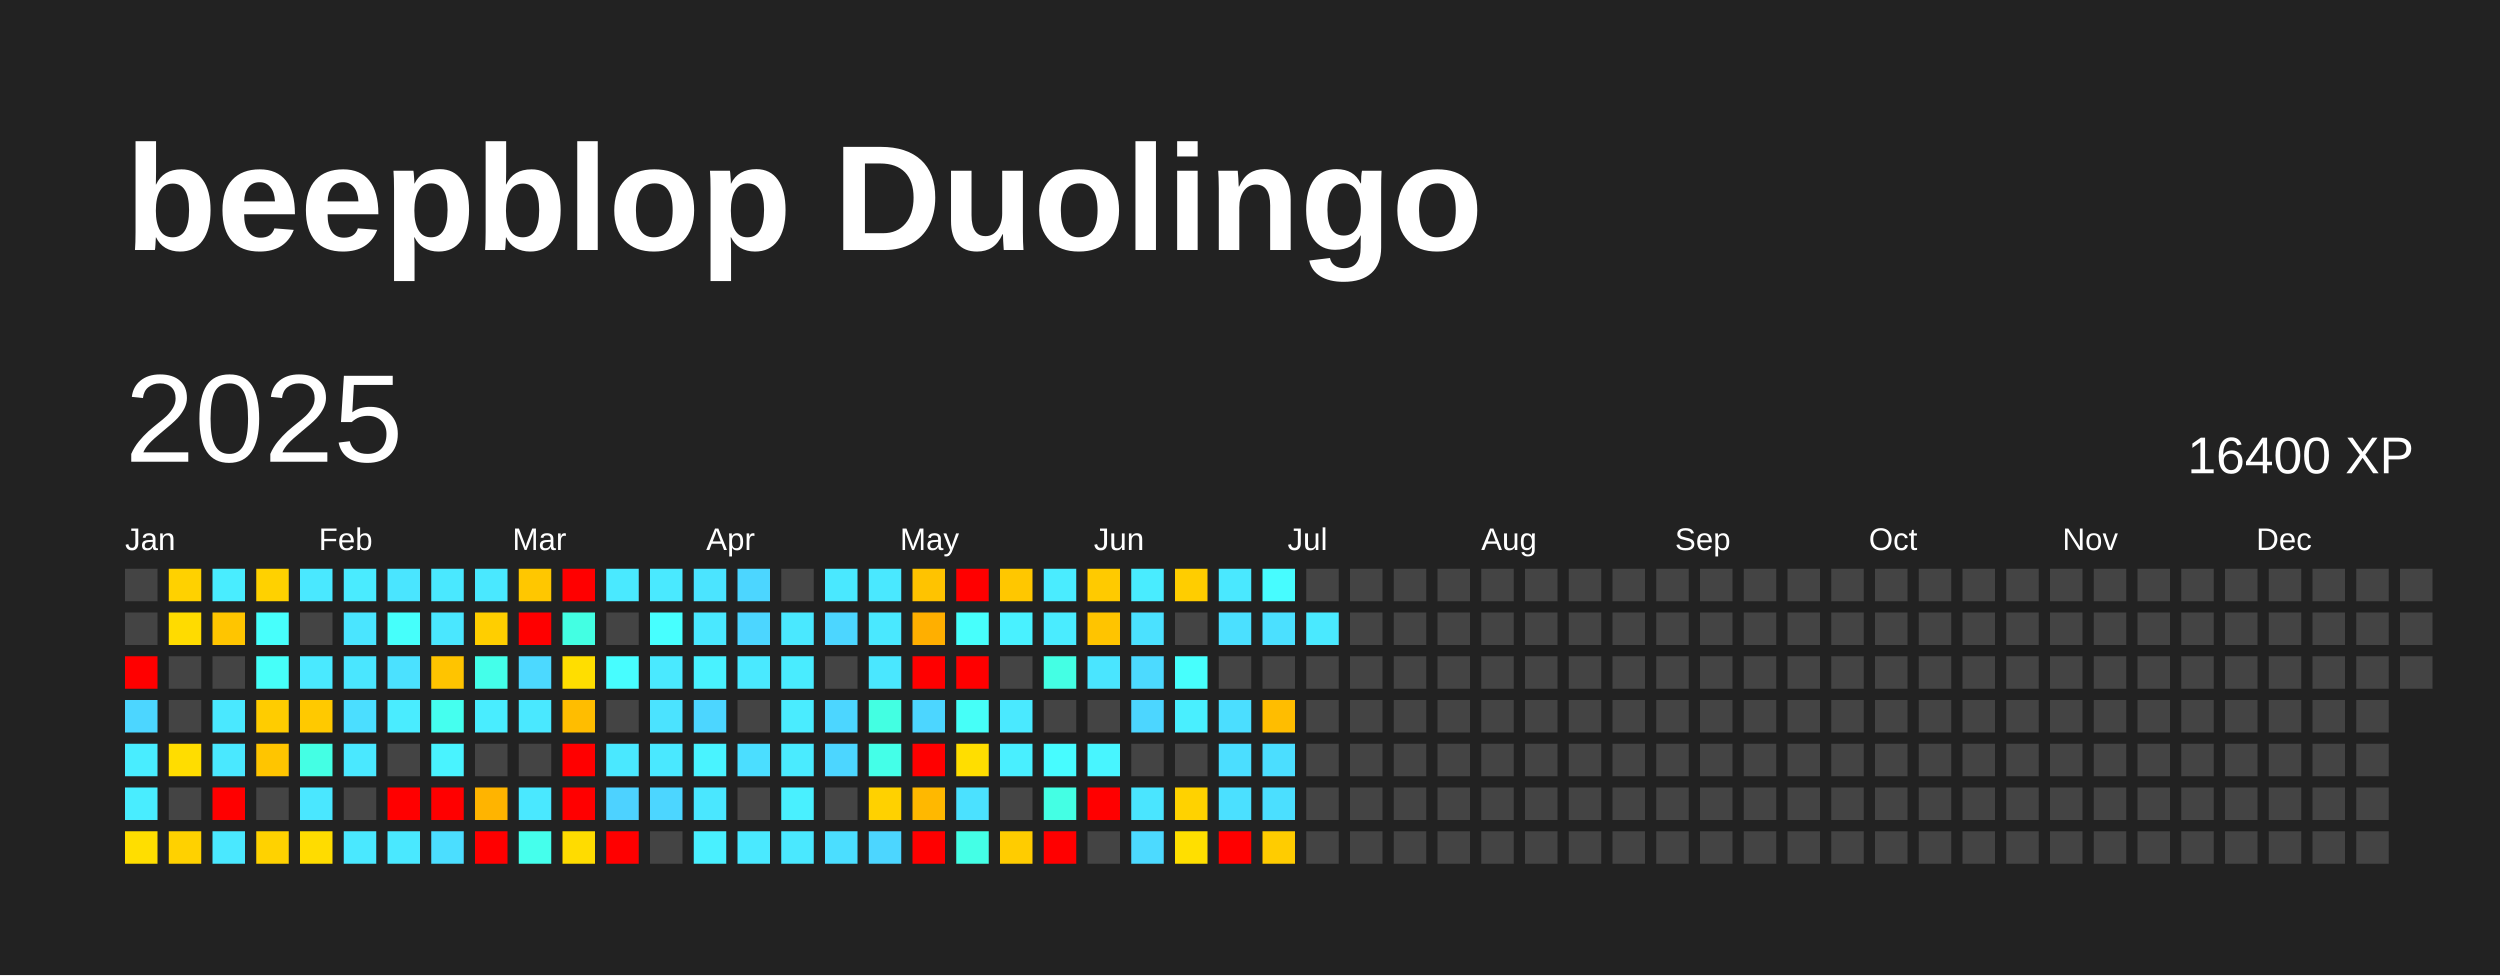
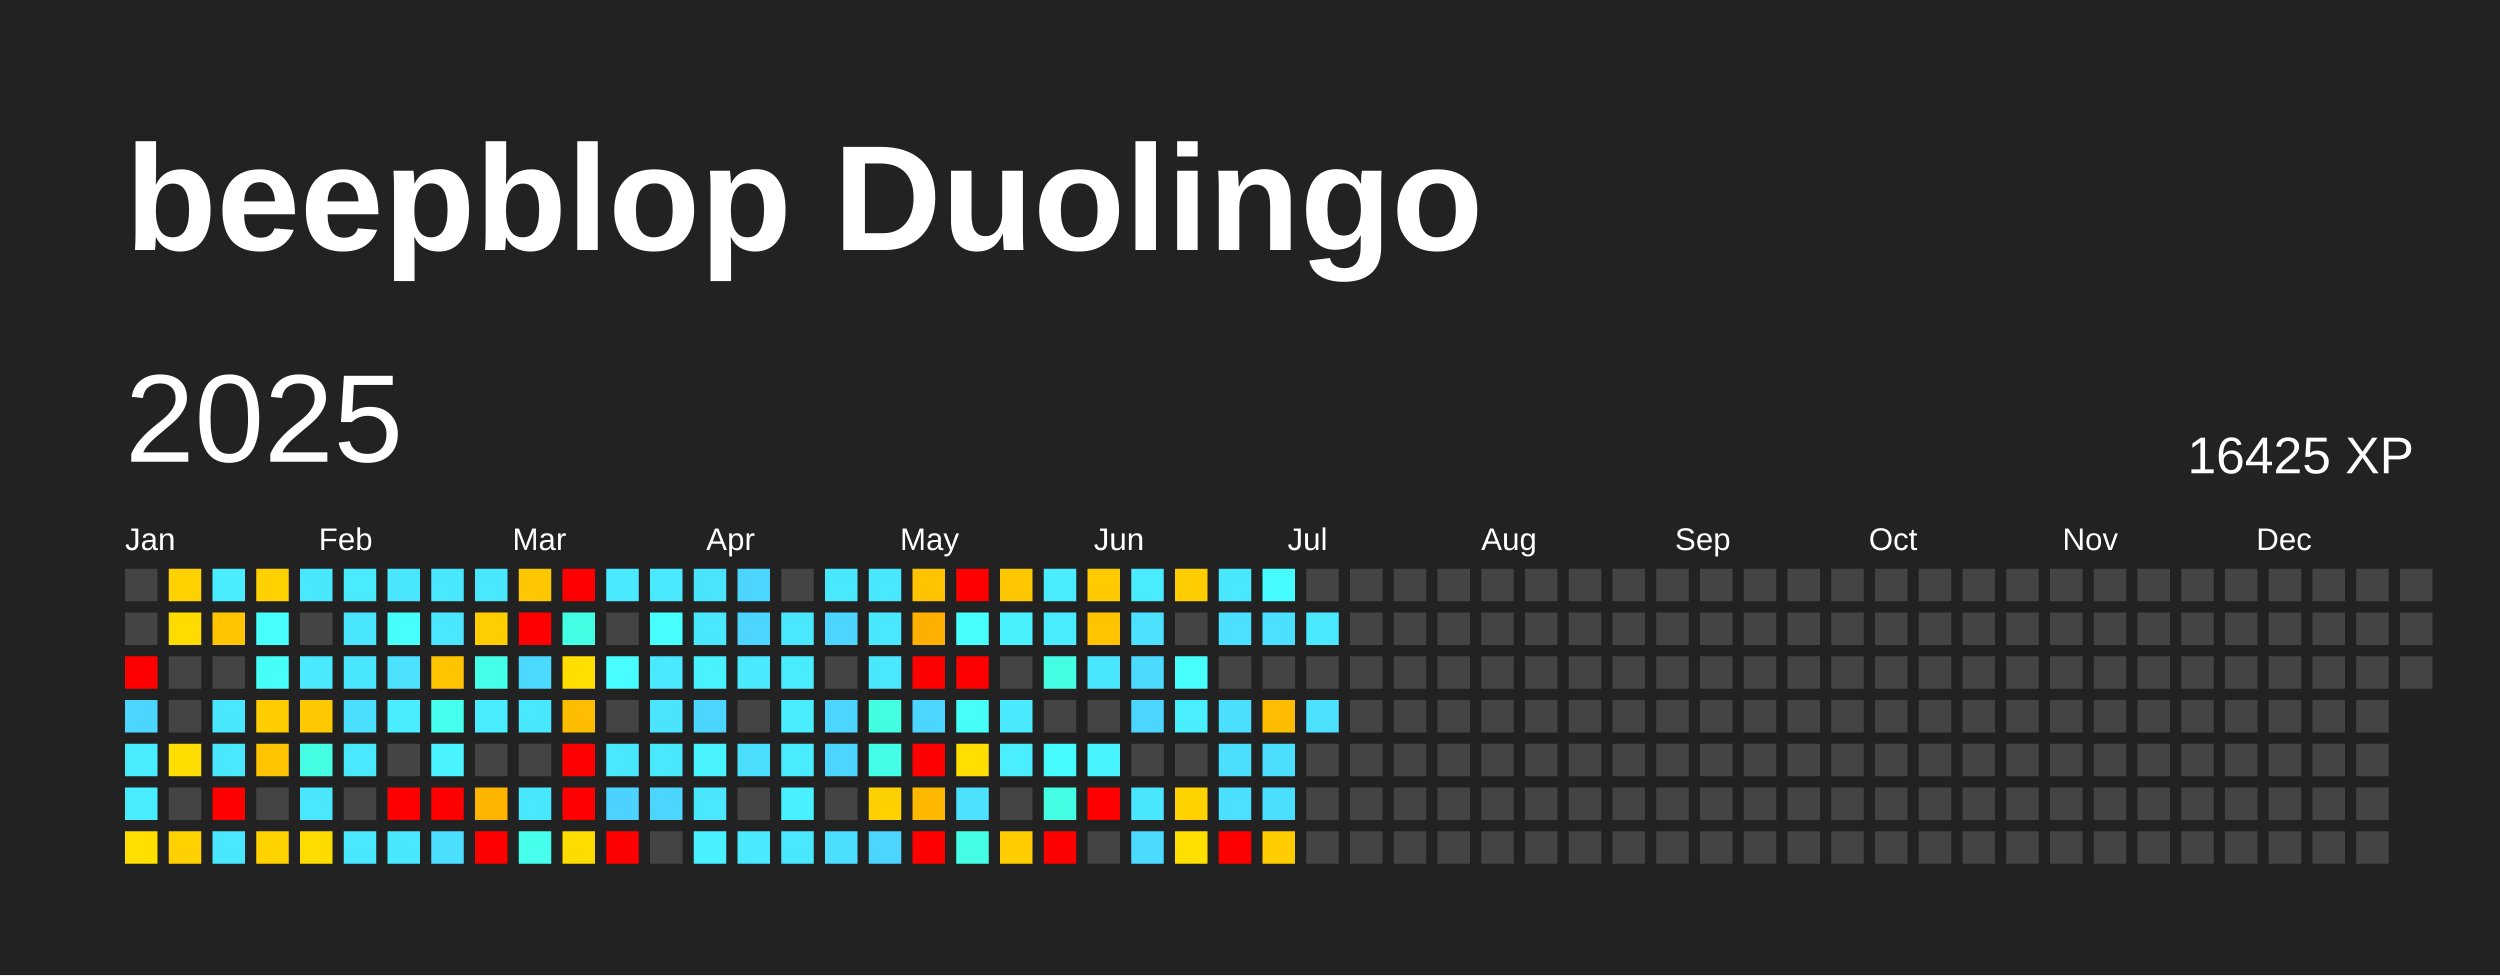
<svg xmlns="http://www.w3.org/2000/svg" baseProfile="full" height="78mm" version="1.1" viewBox="0,0,200,78" width="200mm">
  <defs />
  <rect fill="#222222" height="78" width="200" x="0" y="0" />
  <text fill="#FFFFFF" style="font-size:12px; font-family:Arial; font-weight:bold;" x="10" y="20">beepblop Duolingo</text>
  <text dominant-baseline="hanging" fill="#FFFFFF" style="font-size:10.0px; font-family:Arial;" x="10" y="30">2025</text>
-   <text dominant-baseline="hanging" fill="#FFFFFF" style="font-size:4.125px; font-family:Arial;" x="175" y="35">16400 XP</text>
+   <text dominant-baseline="hanging" fill="#FFFFFF" style="font-size:4.125px; font-family:Arial;" x="175" y="35">16425 XP</text>
  <text fill="#FFFFFF" style="font-size:2.5px; font-family:Arial" x="10.0" y="44">Jan</text>
  <text fill="#FFFFFF" style="font-size:2.5px; font-family:Arial" x="25.5" y="44">Feb</text>
  <text fill="#FFFFFF" style="font-size:2.5px; font-family:Arial" x="41.0" y="44">Mar</text>
  <text fill="#FFFFFF" style="font-size:2.5px; font-family:Arial" x="56.5" y="44">Apr</text>
  <text fill="#FFFFFF" style="font-size:2.5px; font-family:Arial" x="72.0" y="44">May</text>
  <text fill="#FFFFFF" style="font-size:2.5px; font-family:Arial" x="87.5" y="44">Jun</text>
  <text fill="#FFFFFF" style="font-size:2.5px; font-family:Arial" x="103.0" y="44">Jul</text>
  <text fill="#FFFFFF" style="font-size:2.5px; font-family:Arial" x="118.5" y="44">Aug</text>
  <text fill="#FFFFFF" style="font-size:2.5px; font-family:Arial" x="134.0" y="44">Sep</text>
  <text fill="#FFFFFF" style="font-size:2.5px; font-family:Arial" x="149.5" y="44">Oct</text>
  <text fill="#FFFFFF" style="font-size:2.5px; font-family:Arial" x="165.0" y="44">Nov</text>
  <text fill="#FFFFFF" style="font-size:2.5px; font-family:Arial" x="180.5" y="44">Dec</text>
  <rect fill="#444444" height="2.6" width="2.6" x="10.0" y="45.5" />
  <rect fill="#444444" height="2.6" width="2.6" x="10.0" y="49.0" />
  <rect fill="red" height="2.6" width="2.6" x="10.0" y="52.5" />
  <rect fill="#4cd6ff" height="2.6" width="2.6" x="10.0" y="56.0" />
  <rect fill="#49edff" height="2.6" width="2.6" x="10.0" y="59.5" />
  <rect fill="#49edff" height="2.6" width="2.6" x="10.0" y="63.0" />
  <rect fill="#ffde00" height="2.6" width="2.6" x="10.0" y="66.5" />
  <rect fill="#ffd100" height="2.6" width="2.6" x="13.5" y="45.5" />
  <rect fill="#ffdb00" height="2.6" width="2.6" x="13.5" y="49.0" />
  <rect fill="#444444" height="2.6" width="2.6" x="13.5" y="52.5" />
  <rect fill="#444444" height="2.6" width="2.6" x="13.5" y="56.0" />
  <rect fill="#ffdd00" height="2.6" width="2.6" x="13.5" y="59.5" />
  <rect fill="#444444" height="2.6" width="2.6" x="13.5" y="63.0" />
  <rect fill="#ffd100" height="2.6" width="2.6" x="13.5" y="66.5" />
  <rect fill="#49edff" height="2.6" width="2.6" x="17.0" y="45.5" />
  <rect fill="#ffc500" height="2.6" width="2.6" x="17.0" y="49.0" />
  <rect fill="#444444" height="2.6" width="2.6" x="17.0" y="52.5" />
  <rect fill="#4ae8ff" height="2.6" width="2.6" x="17.0" y="56.0" />
  <rect fill="#4ae8ff" height="2.6" width="2.6" x="17.0" y="59.5" />
  <rect fill="red" height="2.6" width="2.6" x="17.0" y="63.0" />
  <rect fill="#4ae8ff" height="2.6" width="2.6" x="17.0" y="66.5" />
  <rect fill="#ffd100" height="2.6" width="2.6" x="20.5" y="45.5" />
  <rect fill="#47fffc" height="2.6" width="2.6" x="20.5" y="49.0" />
  <rect fill="#46fff9" height="2.6" width="2.6" x="20.5" y="52.5" />
  <rect fill="#ffcc00" height="2.6" width="2.6" x="20.5" y="56.0" />
  <rect fill="#ffc500" height="2.6" width="2.6" x="20.5" y="59.5" />
  <rect fill="#444444" height="2.6" width="2.6" x="20.5" y="63.0" />
  <rect fill="#ffd200" height="2.6" width="2.6" x="20.5" y="66.5" />
  <rect fill="#4ae8ff" height="2.6" width="2.6" x="24.0" y="45.5" />
  <rect fill="#444444" height="2.6" width="2.6" x="24.0" y="49.0" />
  <rect fill="#4ae9ff" height="2.6" width="2.6" x="24.0" y="52.5" />
  <rect fill="#ffc900" height="2.6" width="2.6" x="24.0" y="56.0" />
  <rect fill="#44ffe4" height="2.6" width="2.6" x="24.0" y="59.5" />
  <rect fill="#4ae7ff" height="2.6" width="2.6" x="24.0" y="63.0" />
  <rect fill="#ffdc00" height="2.6" width="2.6" x="24.0" y="66.5" />
  <rect fill="#4aebff" height="2.6" width="2.6" x="27.5" y="45.5" />
  <rect fill="#4ae5ff" height="2.6" width="2.6" x="27.5" y="49.0" />
  <rect fill="#4ae6ff" height="2.6" width="2.6" x="27.5" y="52.5" />
  <rect fill="#4bdeff" height="2.6" width="2.6" x="27.5" y="56.0" />
  <rect fill="#4ae8ff" height="2.6" width="2.6" x="27.5" y="59.5" />
  <rect fill="#444444" height="2.6" width="2.6" x="27.5" y="63.0" />
  <rect fill="#4ae8ff" height="2.6" width="2.6" x="27.5" y="66.5" />
  <rect fill="#4ae5ff" height="2.6" width="2.6" x="31.0" y="45.5" />
  <rect fill="#46fffb" height="2.6" width="2.6" x="31.0" y="49.0" />
  <rect fill="#4be1ff" height="2.6" width="2.6" x="31.0" y="52.5" />
  <rect fill="#4aecff" height="2.6" width="2.6" x="31.0" y="56.0" />
  <rect fill="#444444" height="2.6" width="2.6" x="31.0" y="59.5" />
  <rect fill="red" height="2.6" width="2.6" x="31.0" y="63.0" />
  <rect fill="#4ae8ff" height="2.6" width="2.6" x="31.0" y="66.5" />
  <rect fill="#4ae8ff" height="2.6" width="2.6" x="34.5" y="45.5" />
  <rect fill="#4ae7ff" height="2.6" width="2.6" x="34.5" y="49.0" />
  <rect fill="#ffc400" height="2.6" width="2.6" x="34.5" y="52.5" />
  <rect fill="#45ffef" height="2.6" width="2.6" x="34.5" y="56.0" />
  <rect fill="#49f3ff" height="2.6" width="2.6" x="34.5" y="59.5" />
  <rect fill="red" height="2.6" width="2.6" x="34.5" y="63.0" />
  <rect fill="#4bdeff" height="2.6" width="2.6" x="34.5" y="66.5" />
  <rect fill="#4ae8ff" height="2.6" width="2.6" x="38.0" y="45.5" />
  <rect fill="#ffce00" height="2.6" width="2.6" x="38.0" y="49.0" />
  <rect fill="#44ffea" height="2.6" width="2.6" x="38.0" y="52.5" />
  <rect fill="#49edff" height="2.6" width="2.6" x="38.0" y="56.0" />
  <rect fill="#444444" height="2.6" width="2.6" x="38.0" y="59.5" />
  <rect fill="#ffb400" height="2.6" width="2.6" x="38.0" y="63.0" />
  <rect fill="red" height="2.6" width="2.6" x="38.0" y="66.5" />
  <rect fill="#ffc700" height="2.6" width="2.6" x="41.5" y="45.5" />
  <rect fill="red" height="2.6" width="2.6" x="41.5" y="49.0" />
  <rect fill="#4cd9ff" height="2.6" width="2.6" x="41.5" y="52.5" />
  <rect fill="#4ae8ff" height="2.6" width="2.6" x="41.5" y="56.0" />
  <rect fill="#444444" height="2.6" width="2.6" x="41.5" y="59.5" />
  <rect fill="#4ae8ff" height="2.6" width="2.6" x="41.5" y="63.0" />
  <rect fill="#45ffec" height="2.6" width="2.6" x="41.5" y="66.5" />
  <rect fill="red" height="2.6" width="2.6" x="45.0" y="45.5" />
  <rect fill="#43ffe3" height="2.6" width="2.6" x="45.0" y="49.0" />
  <rect fill="#ffde00" height="2.6" width="2.6" x="45.0" y="52.5" />
  <rect fill="#ffbd00" height="2.6" width="2.6" x="45.0" y="56.0" />
  <rect fill="red" height="2.6" width="2.6" x="45.0" y="59.5" />
  <rect fill="red" height="2.6" width="2.6" x="45.0" y="63.0" />
  <rect fill="#ffdc00" height="2.6" width="2.6" x="45.0" y="66.5" />
  <rect fill="#4ae9ff" height="2.6" width="2.6" x="48.5" y="45.5" />
  <rect fill="#444444" height="2.6" width="2.6" x="48.5" y="49.0" />
  <rect fill="#47fdff" height="2.6" width="2.6" x="48.5" y="52.5" />
  <rect fill="#444444" height="2.6" width="2.6" x="48.5" y="56.0" />
  <rect fill="#4ae8ff" height="2.6" width="2.6" x="48.5" y="59.5" />
  <rect fill="#4dd2ff" height="2.6" width="2.6" x="48.5" y="63.0" />
  <rect fill="red" height="2.6" width="2.6" x="48.5" y="66.5" />
  <rect fill="#4ae9ff" height="2.6" width="2.6" x="52.0" y="45.5" />
  <rect fill="#47ffff" height="2.6" width="2.6" x="52.0" y="49.0" />
  <rect fill="#4ae9ff" height="2.6" width="2.6" x="52.0" y="52.5" />
  <rect fill="#4be3ff" height="2.6" width="2.6" x="52.0" y="56.0" />
  <rect fill="#4ae8ff" height="2.6" width="2.6" x="52.0" y="59.5" />
  <rect fill="#4cd6ff" height="2.6" width="2.6" x="52.0" y="63.0" />
  <rect fill="#444444" height="2.6" width="2.6" x="52.0" y="66.5" />
  <rect fill="#4be4ff" height="2.6" width="2.6" x="55.5" y="45.5" />
  <rect fill="#4ae8ff" height="2.6" width="2.6" x="55.5" y="49.0" />
  <rect fill="#49f2ff" height="2.6" width="2.6" x="55.5" y="52.5" />
  <rect fill="#4cd6ff" height="2.6" width="2.6" x="55.5" y="56.0" />
  <rect fill="#49f3ff" height="2.6" width="2.6" x="55.5" y="59.5" />
  <rect fill="#4ae7ff" height="2.6" width="2.6" x="55.5" y="63.0" />
  <rect fill="#49f0ff" height="2.6" width="2.6" x="55.5" y="66.5" />
  <rect fill="#4cd6ff" height="2.6" width="2.6" x="59.0" y="45.5" />
  <rect fill="#4cd6ff" height="2.6" width="2.6" x="59.0" y="49.0" />
  <rect fill="#4ae9ff" height="2.6" width="2.6" x="59.0" y="52.5" />
  <rect fill="#444444" height="2.6" width="2.6" x="59.0" y="56.0" />
  <rect fill="#4bdeff" height="2.6" width="2.6" x="59.0" y="59.5" />
  <rect fill="#444444" height="2.6" width="2.6" x="59.0" y="63.0" />
  <rect fill="#4ae9ff" height="2.6" width="2.6" x="59.0" y="66.5" />
  <rect fill="#444444" height="2.6" width="2.6" x="62.5" y="45.5" />
  <rect fill="#4ae8ff" height="2.6" width="2.6" x="62.5" y="49.0" />
  <rect fill="#49ecff" height="2.6" width="2.6" x="62.5" y="52.5" />
  <rect fill="#4aecff" height="2.6" width="2.6" x="62.5" y="56.0" />
  <rect fill="#4aebff" height="2.6" width="2.6" x="62.5" y="59.5" />
  <rect fill="#49f0ff" height="2.6" width="2.6" x="62.5" y="63.0" />
  <rect fill="#4ae8ff" height="2.6" width="2.6" x="62.5" y="66.5" />
  <rect fill="#4ae8ff" height="2.6" width="2.6" x="66.0" y="45.5" />
  <rect fill="#4cd6ff" height="2.6" width="2.6" x="66.0" y="49.0" />
  <rect fill="#444444" height="2.6" width="2.6" x="66.0" y="52.5" />
  <rect fill="#4cd6ff" height="2.6" width="2.6" x="66.0" y="56.0" />
  <rect fill="#4cd6ff" height="2.6" width="2.6" x="66.0" y="59.5" />
  <rect fill="#444444" height="2.6" width="2.6" x="66.0" y="63.0" />
  <rect fill="#4bdeff" height="2.6" width="2.6" x="66.0" y="66.5" />
  <rect fill="#4ae8ff" height="2.6" width="2.6" x="69.5" y="45.5" />
  <rect fill="#4ae8ff" height="2.6" width="2.6" x="69.5" y="49.0" />
  <rect fill="#4ae7ff" height="2.6" width="2.6" x="69.5" y="52.5" />
  <rect fill="#43ffe2" height="2.6" width="2.6" x="69.5" y="56.0" />
  <rect fill="#44ffe8" height="2.6" width="2.6" x="69.5" y="59.5" />
  <rect fill="#ffd100" height="2.6" width="2.6" x="69.5" y="63.0" />
  <rect fill="#4cd6ff" height="2.6" width="2.6" x="69.5" y="66.5" />
  <rect fill="#ffc300" height="2.6" width="2.6" x="73.0" y="45.5" />
  <rect fill="#ffaf00" height="2.6" width="2.6" x="73.0" y="49.0" />
  <rect fill="red" height="2.6" width="2.6" x="73.0" y="52.5" />
  <rect fill="#4cd6ff" height="2.6" width="2.6" x="73.0" y="56.0" />
  <rect fill="red" height="2.6" width="2.6" x="73.0" y="59.5" />
  <rect fill="#ffb800" height="2.6" width="2.6" x="73.0" y="63.0" />
  <rect fill="red" height="2.6" width="2.6" x="73.0" y="66.5" />
  <rect fill="red" height="2.6" width="2.6" x="76.5" y="45.5" />
  <rect fill="#47fffc" height="2.6" width="2.6" x="76.5" y="49.0" />
  <rect fill="red" height="2.6" width="2.6" x="76.5" y="52.5" />
  <rect fill="#46fff8" height="2.6" width="2.6" x="76.5" y="56.0" />
  <rect fill="#ffde00" height="2.6" width="2.6" x="76.5" y="59.5" />
  <rect fill="#4be1ff" height="2.6" width="2.6" x="76.5" y="63.0" />
  <rect fill="#44ffe6" height="2.6" width="2.6" x="76.5" y="66.5" />
  <rect fill="#ffc700" height="2.6" width="2.6" x="80.0" y="45.5" />
  <rect fill="#49f1ff" height="2.6" width="2.6" x="80.0" y="49.0" />
  <rect fill="#444444" height="2.6" width="2.6" x="80.0" y="52.5" />
  <rect fill="#4ae9ff" height="2.6" width="2.6" x="80.0" y="56.0" />
  <rect fill="#49efff" height="2.6" width="2.6" x="80.0" y="59.5" />
  <rect fill="#444444" height="2.6" width="2.6" x="80.0" y="63.0" />
  <rect fill="#ffcc00" height="2.6" width="2.6" x="80.0" y="66.5" />
  <rect fill="#4aecff" height="2.6" width="2.6" x="83.5" y="45.5" />
  <rect fill="#4aecff" height="2.6" width="2.6" x="83.5" y="49.0" />
  <rect fill="#44ffe4" height="2.6" width="2.6" x="83.5" y="52.5" />
  <rect fill="#444444" height="2.6" width="2.6" x="83.5" y="56.0" />
  <rect fill="#47fcff" height="2.6" width="2.6" x="83.5" y="59.5" />
  <rect fill="#44ffe4" height="2.6" width="2.6" x="83.5" y="63.0" />
  <rect fill="red" height="2.6" width="2.6" x="83.5" y="66.5" />
  <rect fill="#ffca00" height="2.6" width="2.6" x="87.0" y="45.5" />
  <rect fill="#ffc400" height="2.6" width="2.6" x="87.0" y="49.0" />
  <rect fill="#4ae5ff" height="2.6" width="2.6" x="87.0" y="52.5" />
  <rect fill="#444444" height="2.6" width="2.6" x="87.0" y="56.0" />
  <rect fill="#48f5ff" height="2.6" width="2.6" x="87.0" y="59.5" />
  <rect fill="red" height="2.6" width="2.6" x="87.0" y="63.0" />
  <rect fill="#444444" height="2.6" width="2.6" x="87.0" y="66.5" />
  <rect fill="#49ecff" height="2.6" width="2.6" x="90.5" y="45.5" />
  <rect fill="#4be1ff" height="2.6" width="2.6" x="90.5" y="49.0" />
  <rect fill="#4cdaff" height="2.6" width="2.6" x="90.5" y="52.5" />
  <rect fill="#4cd6ff" height="2.6" width="2.6" x="90.5" y="56.0" />
  <rect fill="#444444" height="2.6" width="2.6" x="90.5" y="59.5" />
  <rect fill="#4ae5ff" height="2.6" width="2.6" x="90.5" y="63.0" />
  <rect fill="#4cdaff" height="2.6" width="2.6" x="90.5" y="66.5" />
  <rect fill="#ffcd00" height="2.6" width="2.6" x="94.0" y="45.5" />
  <rect fill="#444444" height="2.6" width="2.6" x="94.0" y="49.0" />
  <rect fill="#47fffd" height="2.6" width="2.6" x="94.0" y="52.5" />
  <rect fill="#49efff" height="2.6" width="2.6" x="94.0" y="56.0" />
  <rect fill="#444444" height="2.6" width="2.6" x="94.0" y="59.5" />
  <rect fill="#ffd200" height="2.6" width="2.6" x="94.0" y="63.0" />
  <rect fill="#ffdf00" height="2.6" width="2.6" x="94.0" y="66.5" />
  <rect fill="#4ae8ff" height="2.6" width="2.6" x="97.5" y="45.5" />
  <rect fill="#4be0ff" height="2.6" width="2.6" x="97.5" y="49.0" />
  <rect fill="#444444" height="2.6" width="2.6" x="97.5" y="52.5" />
  <rect fill="#4bdeff" height="2.6" width="2.6" x="97.5" y="56.0" />
  <rect fill="#4bdeff" height="2.6" width="2.6" x="97.5" y="59.5" />
  <rect fill="#4be0ff" height="2.6" width="2.6" x="97.5" y="63.0" />
  <rect fill="red" height="2.6" width="2.6" x="97.5" y="66.5" />
  <rect fill="#47fcff" height="2.6" width="2.6" x="101.0" y="45.5" />
  <rect fill="#4be0ff" height="2.6" width="2.6" x="101.0" y="49.0" />
  <rect fill="#444444" height="2.6" width="2.6" x="101.0" y="52.5" />
  <rect fill="#ffbd00" height="2.6" width="2.6" x="101.0" y="56.0" />
  <rect fill="#4bdeff" height="2.6" width="2.6" x="101.0" y="59.5" />
  <rect fill="#4bdfff" height="2.6" width="2.6" x="101.0" y="63.0" />
  <rect fill="#ffcc00" height="2.6" width="2.6" x="101.0" y="66.5" />
  <rect fill="#444444" height="2.6" width="2.6" x="104.5" y="45.5" />
  <rect fill="#4ae9ff" height="2.6" width="2.6" x="104.5" y="49.0" />
  <rect fill="#444444" height="2.6" width="2.6" x="104.5" y="52.5" />
-   <rect fill="#444444" height="2.6" width="2.6" x="104.5" y="56.0" />
+   <rect fill="#4be1ff" height="2.6" width="2.6" x="104.5" y="56.0" />
  <rect fill="#444444" height="2.6" width="2.6" x="104.5" y="59.5" />
  <rect fill="#444444" height="2.6" width="2.6" x="104.5" y="63.0" />
  <rect fill="#444444" height="2.6" width="2.6" x="104.5" y="66.5" />
  <rect fill="#444444" height="2.6" width="2.6" x="108.0" y="45.5" />
  <rect fill="#444444" height="2.6" width="2.6" x="108.0" y="49.0" />
  <rect fill="#444444" height="2.6" width="2.6" x="108.0" y="52.5" />
  <rect fill="#444444" height="2.6" width="2.6" x="108.0" y="56.0" />
  <rect fill="#444444" height="2.6" width="2.6" x="108.0" y="59.5" />
  <rect fill="#444444" height="2.6" width="2.6" x="108.0" y="63.0" />
  <rect fill="#444444" height="2.6" width="2.6" x="108.0" y="66.5" />
  <rect fill="#444444" height="2.6" width="2.6" x="111.5" y="45.5" />
  <rect fill="#444444" height="2.6" width="2.6" x="111.5" y="49.0" />
  <rect fill="#444444" height="2.6" width="2.6" x="111.5" y="52.5" />
  <rect fill="#444444" height="2.6" width="2.6" x="111.5" y="56.0" />
  <rect fill="#444444" height="2.6" width="2.6" x="111.5" y="59.5" />
  <rect fill="#444444" height="2.6" width="2.6" x="111.5" y="63.0" />
  <rect fill="#444444" height="2.6" width="2.6" x="111.5" y="66.5" />
  <rect fill="#444444" height="2.6" width="2.6" x="115.0" y="45.5" />
  <rect fill="#444444" height="2.6" width="2.6" x="115.0" y="49.0" />
  <rect fill="#444444" height="2.6" width="2.6" x="115.0" y="52.5" />
  <rect fill="#444444" height="2.6" width="2.6" x="115.0" y="56.0" />
  <rect fill="#444444" height="2.6" width="2.6" x="115.0" y="59.5" />
  <rect fill="#444444" height="2.6" width="2.6" x="115.0" y="63.0" />
  <rect fill="#444444" height="2.6" width="2.6" x="115.0" y="66.5" />
  <rect fill="#444444" height="2.6" width="2.6" x="118.5" y="45.5" />
  <rect fill="#444444" height="2.6" width="2.6" x="118.5" y="49.0" />
  <rect fill="#444444" height="2.6" width="2.6" x="118.5" y="52.5" />
  <rect fill="#444444" height="2.6" width="2.6" x="118.5" y="56.0" />
  <rect fill="#444444" height="2.6" width="2.6" x="118.5" y="59.5" />
  <rect fill="#444444" height="2.6" width="2.6" x="118.5" y="63.0" />
  <rect fill="#444444" height="2.6" width="2.6" x="118.5" y="66.5" />
  <rect fill="#444444" height="2.6" width="2.6" x="122.0" y="45.5" />
  <rect fill="#444444" height="2.6" width="2.6" x="122.0" y="49.0" />
  <rect fill="#444444" height="2.6" width="2.6" x="122.0" y="52.5" />
  <rect fill="#444444" height="2.6" width="2.6" x="122.0" y="56.0" />
  <rect fill="#444444" height="2.6" width="2.6" x="122.0" y="59.5" />
  <rect fill="#444444" height="2.6" width="2.6" x="122.0" y="63.0" />
  <rect fill="#444444" height="2.6" width="2.6" x="122.0" y="66.5" />
  <rect fill="#444444" height="2.6" width="2.6" x="125.5" y="45.5" />
  <rect fill="#444444" height="2.6" width="2.6" x="125.5" y="49.0" />
  <rect fill="#444444" height="2.6" width="2.6" x="125.5" y="52.5" />
  <rect fill="#444444" height="2.6" width="2.6" x="125.5" y="56.0" />
  <rect fill="#444444" height="2.6" width="2.6" x="125.5" y="59.5" />
  <rect fill="#444444" height="2.6" width="2.6" x="125.5" y="63.0" />
  <rect fill="#444444" height="2.6" width="2.6" x="125.5" y="66.5" />
  <rect fill="#444444" height="2.6" width="2.6" x="129.0" y="45.5" />
  <rect fill="#444444" height="2.6" width="2.6" x="129.0" y="49.0" />
  <rect fill="#444444" height="2.6" width="2.6" x="129.0" y="52.5" />
  <rect fill="#444444" height="2.6" width="2.6" x="129.0" y="56.0" />
  <rect fill="#444444" height="2.6" width="2.6" x="129.0" y="59.5" />
  <rect fill="#444444" height="2.6" width="2.6" x="129.0" y="63.0" />
  <rect fill="#444444" height="2.6" width="2.6" x="129.0" y="66.5" />
  <rect fill="#444444" height="2.6" width="2.6" x="132.5" y="45.5" />
  <rect fill="#444444" height="2.6" width="2.6" x="132.5" y="49.0" />
  <rect fill="#444444" height="2.6" width="2.6" x="132.5" y="52.5" />
  <rect fill="#444444" height="2.6" width="2.6" x="132.5" y="56.0" />
  <rect fill="#444444" height="2.6" width="2.6" x="132.5" y="59.5" />
  <rect fill="#444444" height="2.6" width="2.6" x="132.5" y="63.0" />
  <rect fill="#444444" height="2.6" width="2.6" x="132.5" y="66.5" />
  <rect fill="#444444" height="2.6" width="2.6" x="136.0" y="45.5" />
  <rect fill="#444444" height="2.6" width="2.6" x="136.0" y="49.0" />
  <rect fill="#444444" height="2.6" width="2.6" x="136.0" y="52.5" />
  <rect fill="#444444" height="2.6" width="2.6" x="136.0" y="56.0" />
  <rect fill="#444444" height="2.6" width="2.6" x="136.0" y="59.5" />
  <rect fill="#444444" height="2.6" width="2.6" x="136.0" y="63.0" />
  <rect fill="#444444" height="2.6" width="2.6" x="136.0" y="66.5" />
  <rect fill="#444444" height="2.6" width="2.6" x="139.5" y="45.5" />
  <rect fill="#444444" height="2.6" width="2.6" x="139.5" y="49.0" />
  <rect fill="#444444" height="2.6" width="2.6" x="139.5" y="52.5" />
  <rect fill="#444444" height="2.6" width="2.6" x="139.5" y="56.0" />
  <rect fill="#444444" height="2.6" width="2.6" x="139.5" y="59.5" />
  <rect fill="#444444" height="2.6" width="2.6" x="139.5" y="63.0" />
  <rect fill="#444444" height="2.6" width="2.6" x="139.5" y="66.5" />
  <rect fill="#444444" height="2.6" width="2.6" x="143.0" y="45.5" />
  <rect fill="#444444" height="2.6" width="2.6" x="143.0" y="49.0" />
  <rect fill="#444444" height="2.6" width="2.6" x="143.0" y="52.5" />
  <rect fill="#444444" height="2.6" width="2.6" x="143.0" y="56.0" />
  <rect fill="#444444" height="2.6" width="2.6" x="143.0" y="59.5" />
  <rect fill="#444444" height="2.6" width="2.6" x="143.0" y="63.0" />
  <rect fill="#444444" height="2.6" width="2.6" x="143.0" y="66.5" />
  <rect fill="#444444" height="2.6" width="2.6" x="146.5" y="45.5" />
  <rect fill="#444444" height="2.6" width="2.6" x="146.5" y="49.0" />
  <rect fill="#444444" height="2.6" width="2.6" x="146.5" y="52.5" />
  <rect fill="#444444" height="2.6" width="2.6" x="146.5" y="56.0" />
  <rect fill="#444444" height="2.6" width="2.6" x="146.5" y="59.5" />
  <rect fill="#444444" height="2.6" width="2.6" x="146.5" y="63.0" />
  <rect fill="#444444" height="2.6" width="2.6" x="146.5" y="66.5" />
  <rect fill="#444444" height="2.6" width="2.6" x="150.0" y="45.5" />
  <rect fill="#444444" height="2.6" width="2.6" x="150.0" y="49.0" />
  <rect fill="#444444" height="2.6" width="2.6" x="150.0" y="52.5" />
  <rect fill="#444444" height="2.6" width="2.6" x="150.0" y="56.0" />
  <rect fill="#444444" height="2.6" width="2.6" x="150.0" y="59.5" />
  <rect fill="#444444" height="2.6" width="2.6" x="150.0" y="63.0" />
  <rect fill="#444444" height="2.6" width="2.6" x="150.0" y="66.5" />
  <rect fill="#444444" height="2.6" width="2.6" x="153.5" y="45.5" />
  <rect fill="#444444" height="2.6" width="2.6" x="153.5" y="49.0" />
  <rect fill="#444444" height="2.6" width="2.6" x="153.5" y="52.5" />
  <rect fill="#444444" height="2.6" width="2.6" x="153.5" y="56.0" />
  <rect fill="#444444" height="2.6" width="2.6" x="153.5" y="59.5" />
  <rect fill="#444444" height="2.6" width="2.6" x="153.5" y="63.0" />
  <rect fill="#444444" height="2.6" width="2.6" x="153.5" y="66.5" />
  <rect fill="#444444" height="2.6" width="2.6" x="157.0" y="45.5" />
  <rect fill="#444444" height="2.6" width="2.6" x="157.0" y="49.0" />
  <rect fill="#444444" height="2.6" width="2.6" x="157.0" y="52.5" />
  <rect fill="#444444" height="2.6" width="2.6" x="157.0" y="56.0" />
  <rect fill="#444444" height="2.6" width="2.6" x="157.0" y="59.5" />
  <rect fill="#444444" height="2.6" width="2.6" x="157.0" y="63.0" />
  <rect fill="#444444" height="2.6" width="2.6" x="157.0" y="66.5" />
  <rect fill="#444444" height="2.6" width="2.6" x="160.5" y="45.5" />
  <rect fill="#444444" height="2.6" width="2.6" x="160.5" y="49.0" />
  <rect fill="#444444" height="2.6" width="2.6" x="160.5" y="52.5" />
  <rect fill="#444444" height="2.6" width="2.6" x="160.5" y="56.0" />
  <rect fill="#444444" height="2.6" width="2.6" x="160.5" y="59.5" />
  <rect fill="#444444" height="2.6" width="2.6" x="160.5" y="63.0" />
  <rect fill="#444444" height="2.6" width="2.6" x="160.5" y="66.5" />
  <rect fill="#444444" height="2.6" width="2.6" x="164.0" y="45.5" />
  <rect fill="#444444" height="2.6" width="2.6" x="164.0" y="49.0" />
  <rect fill="#444444" height="2.6" width="2.6" x="164.0" y="52.5" />
  <rect fill="#444444" height="2.6" width="2.6" x="164.0" y="56.0" />
  <rect fill="#444444" height="2.6" width="2.6" x="164.0" y="59.5" />
  <rect fill="#444444" height="2.6" width="2.6" x="164.0" y="63.0" />
  <rect fill="#444444" height="2.6" width="2.6" x="164.0" y="66.5" />
  <rect fill="#444444" height="2.6" width="2.6" x="167.5" y="45.5" />
  <rect fill="#444444" height="2.6" width="2.6" x="167.5" y="49.0" />
  <rect fill="#444444" height="2.6" width="2.6" x="167.5" y="52.5" />
  <rect fill="#444444" height="2.6" width="2.6" x="167.5" y="56.0" />
  <rect fill="#444444" height="2.6" width="2.6" x="167.5" y="59.5" />
  <rect fill="#444444" height="2.6" width="2.6" x="167.5" y="63.0" />
  <rect fill="#444444" height="2.6" width="2.6" x="167.5" y="66.5" />
  <rect fill="#444444" height="2.6" width="2.6" x="171.0" y="45.5" />
  <rect fill="#444444" height="2.6" width="2.6" x="171.0" y="49.0" />
  <rect fill="#444444" height="2.6" width="2.6" x="171.0" y="52.5" />
  <rect fill="#444444" height="2.6" width="2.6" x="171.0" y="56.0" />
  <rect fill="#444444" height="2.6" width="2.6" x="171.0" y="59.5" />
  <rect fill="#444444" height="2.6" width="2.6" x="171.0" y="63.0" />
  <rect fill="#444444" height="2.6" width="2.6" x="171.0" y="66.5" />
  <rect fill="#444444" height="2.6" width="2.6" x="174.5" y="45.5" />
  <rect fill="#444444" height="2.6" width="2.6" x="174.5" y="49.0" />
  <rect fill="#444444" height="2.6" width="2.6" x="174.5" y="52.5" />
  <rect fill="#444444" height="2.6" width="2.6" x="174.5" y="56.0" />
  <rect fill="#444444" height="2.6" width="2.6" x="174.5" y="59.5" />
  <rect fill="#444444" height="2.6" width="2.6" x="174.5" y="63.0" />
  <rect fill="#444444" height="2.6" width="2.6" x="174.5" y="66.5" />
  <rect fill="#444444" height="2.6" width="2.6" x="178.0" y="45.5" />
  <rect fill="#444444" height="2.6" width="2.6" x="178.0" y="49.0" />
  <rect fill="#444444" height="2.6" width="2.6" x="178.0" y="52.5" />
  <rect fill="#444444" height="2.6" width="2.6" x="178.0" y="56.0" />
  <rect fill="#444444" height="2.6" width="2.6" x="178.0" y="59.5" />
  <rect fill="#444444" height="2.6" width="2.6" x="178.0" y="63.0" />
  <rect fill="#444444" height="2.6" width="2.6" x="178.0" y="66.5" />
  <rect fill="#444444" height="2.6" width="2.6" x="181.5" y="45.5" />
  <rect fill="#444444" height="2.6" width="2.6" x="181.5" y="49.0" />
  <rect fill="#444444" height="2.6" width="2.6" x="181.5" y="52.5" />
  <rect fill="#444444" height="2.6" width="2.6" x="181.5" y="56.0" />
  <rect fill="#444444" height="2.6" width="2.6" x="181.5" y="59.5" />
  <rect fill="#444444" height="2.6" width="2.6" x="181.5" y="63.0" />
  <rect fill="#444444" height="2.6" width="2.6" x="181.5" y="66.5" />
  <rect fill="#444444" height="2.6" width="2.6" x="185.0" y="45.5" />
  <rect fill="#444444" height="2.6" width="2.6" x="185.0" y="49.0" />
  <rect fill="#444444" height="2.6" width="2.6" x="185.0" y="52.5" />
  <rect fill="#444444" height="2.6" width="2.6" x="185.0" y="56.0" />
  <rect fill="#444444" height="2.6" width="2.6" x="185.0" y="59.5" />
  <rect fill="#444444" height="2.6" width="2.6" x="185.0" y="63.0" />
  <rect fill="#444444" height="2.6" width="2.6" x="185.0" y="66.5" />
  <rect fill="#444444" height="2.6" width="2.6" x="188.5" y="45.5" />
  <rect fill="#444444" height="2.6" width="2.6" x="188.5" y="49.0" />
  <rect fill="#444444" height="2.6" width="2.6" x="188.5" y="52.5" />
  <rect fill="#444444" height="2.6" width="2.6" x="188.5" y="56.0" />
  <rect fill="#444444" height="2.6" width="2.6" x="188.5" y="59.5" />
  <rect fill="#444444" height="2.6" width="2.6" x="188.5" y="63.0" />
  <rect fill="#444444" height="2.6" width="2.6" x="188.5" y="66.5" />
  <rect fill="#444444" height="2.6" width="2.6" x="192.0" y="45.5" />
  <rect fill="#444444" height="2.6" width="2.6" x="192.0" y="49.0" />
  <rect fill="#444444" height="2.6" width="2.6" x="192.0" y="52.5" />
</svg>
